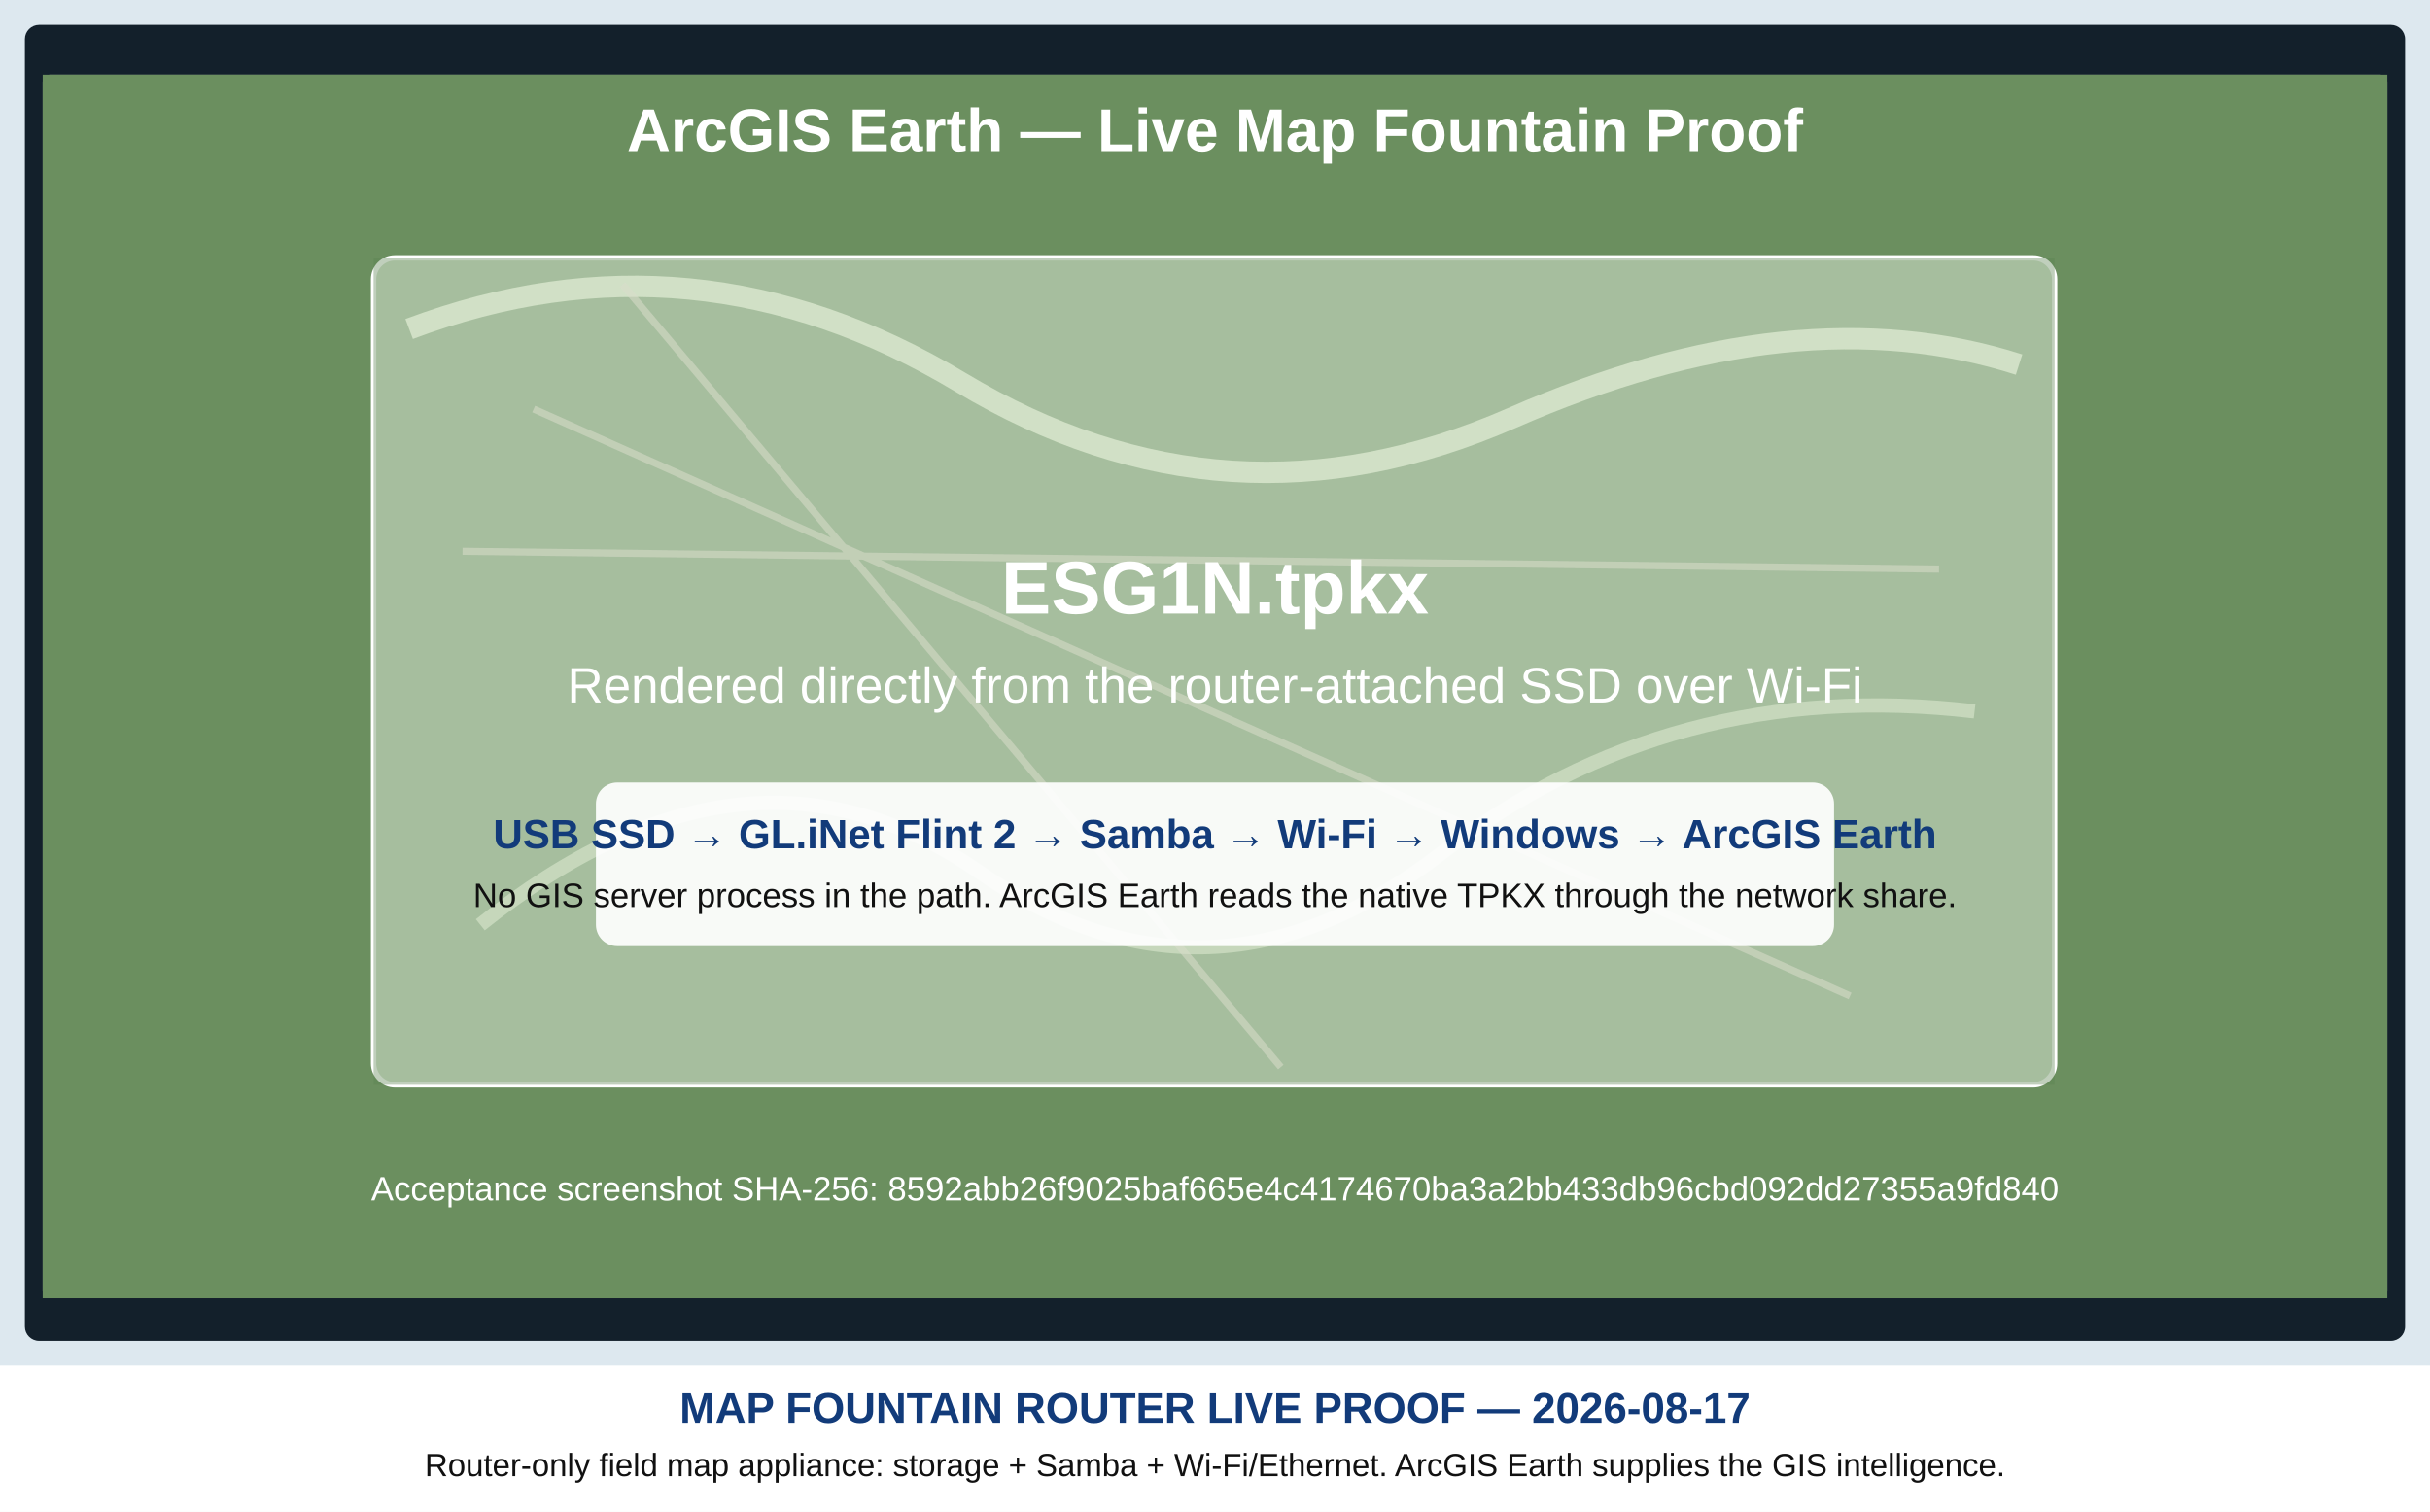
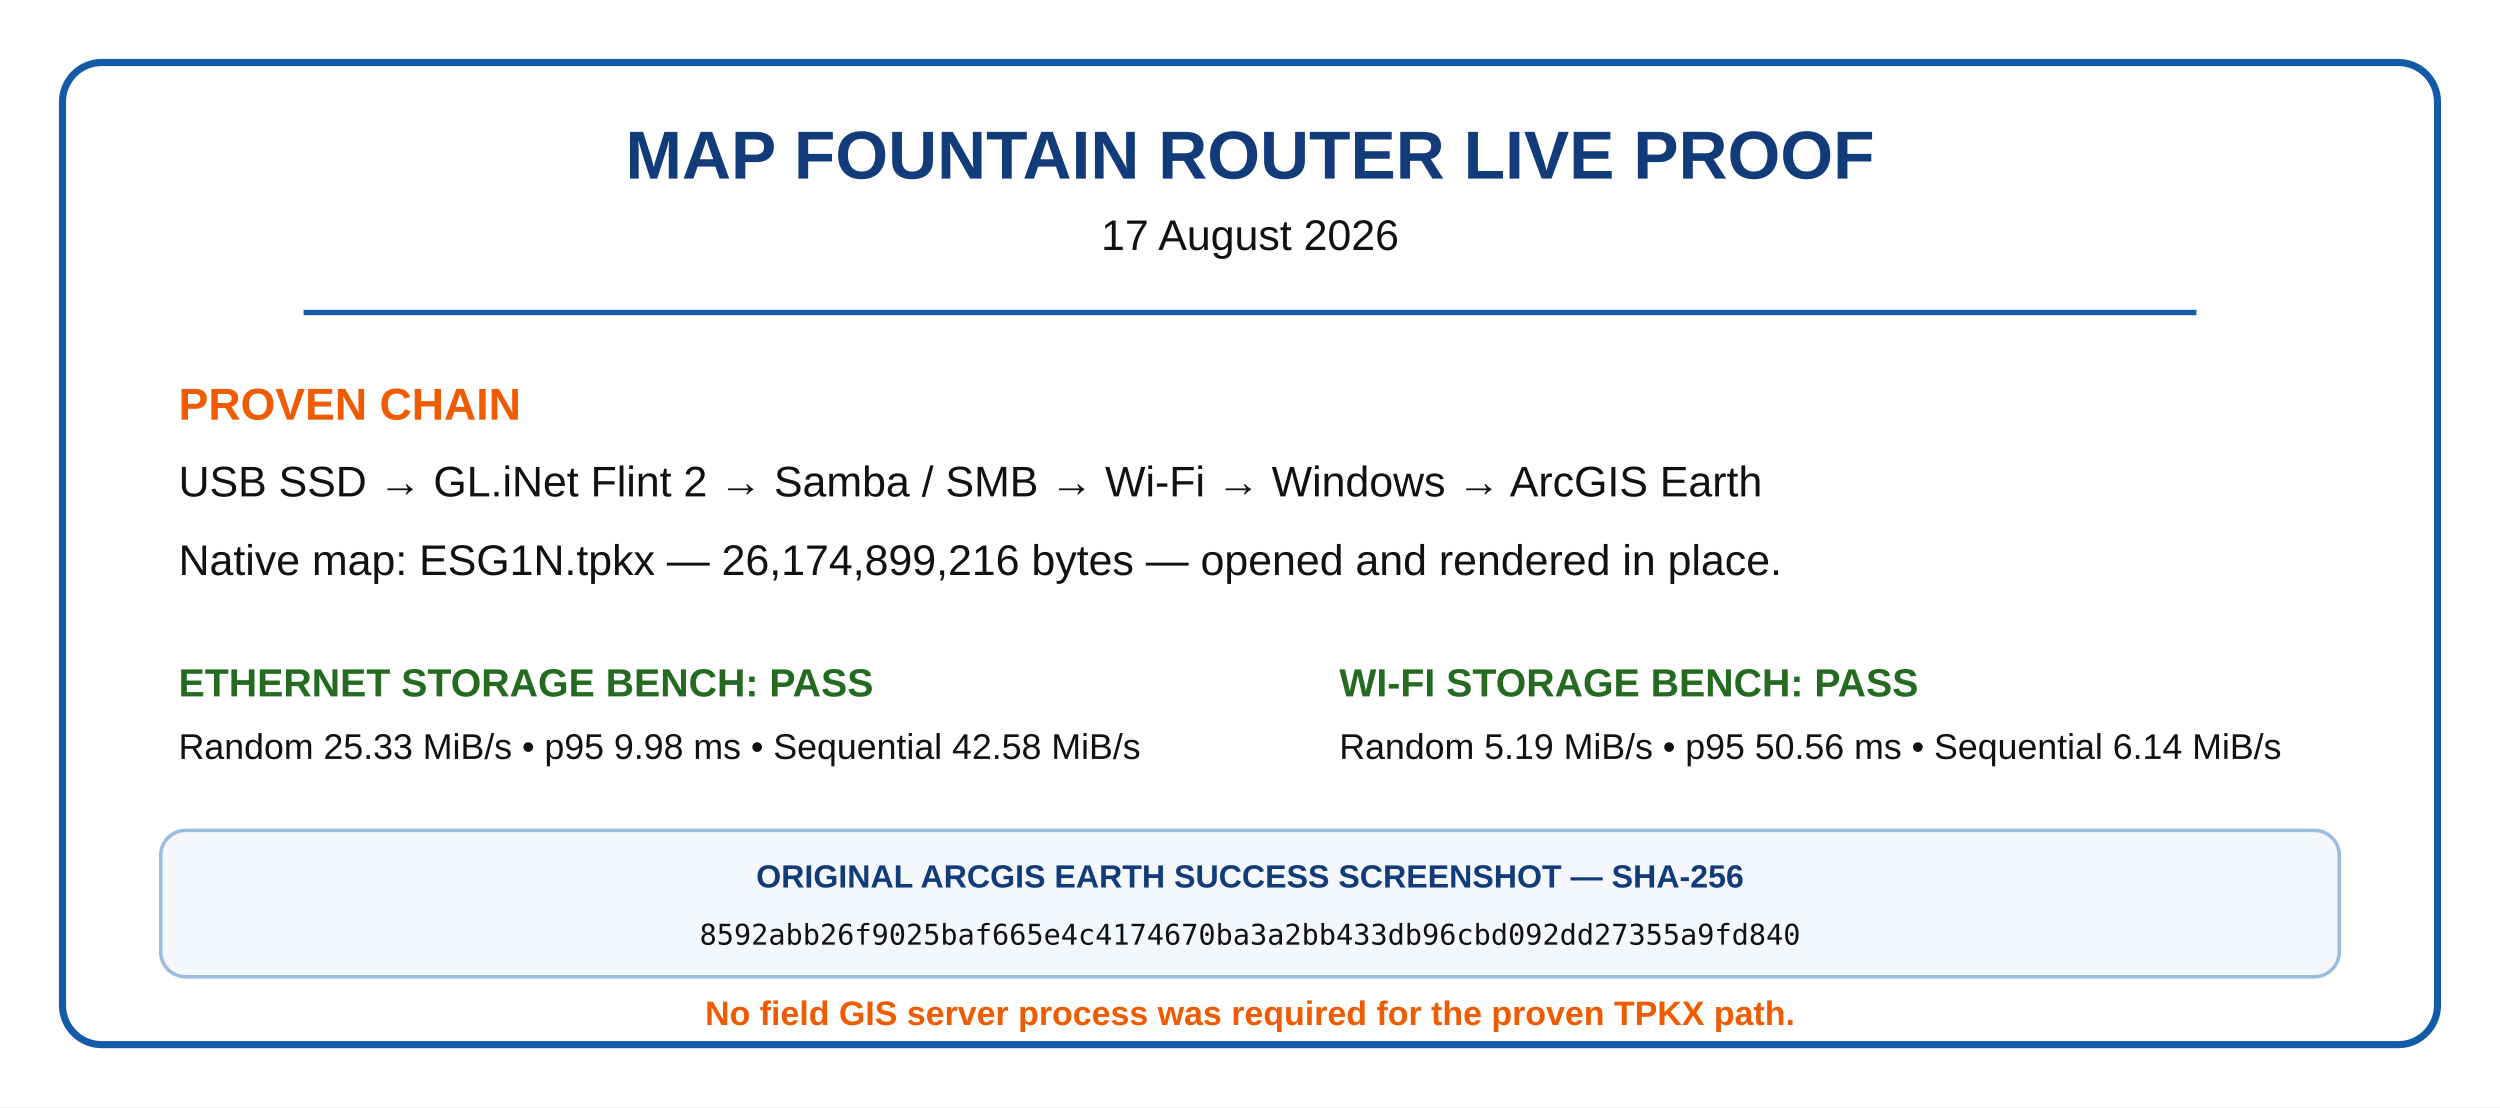
- <svg xmlns="http://www.w3.org/2000/svg" width="1366" height="850" viewBox="0 0 1366 850">
-   <rect width="1366" height="850" fill="white" />
-   <rect x="0" y="0" width="1366" height="768" fill="#dde8ef" />
-   <rect x="14" y="14" width="1338" height="740" rx="8" fill="#13202b" />
-   <rect x="24" y="42" width="1318" height="688" rx="4" fill="#b8d2b0" />
-   <path d="M24 42 H1342 V730 H24 Z" fill="#6b8f5f" />
-   <path d="M0 0" stroke="#fff" />
-   <text x="683" y="85" text-anchor="middle" font-family="Arial,sans-serif" font-size="34" font-weight="700" fill="#fff">ArcGIS Earth — Live Map Fountain Proof</text>
-   <rect x="210" y="145" width="945" height="465" rx="12" fill="#d5e4cf" stroke="#fff" stroke-width="3" />
-   <path d="M210 145 h945 v465 h-945z" fill="#5a8050" opacity=".38" />
-   <path d="M230 185 q160 -60 310 30 t310 20 t285 -30" fill="none" stroke="#d8e6cc" stroke-width="12" opacity=".85" />
-   <path d="M270 520 q150 -120 280 -30 t260 -10 t300 -80" fill="none" stroke="#cbdcc0" stroke-width="8" opacity=".85" />
-   <path d="M300 230 L1040 560 M260 310 L1090 320 M350 160 L720 600" stroke="#d9dccb" stroke-width="4" opacity=".55" />
-   <text x="683" y="345" text-anchor="middle" font-family="Arial,sans-serif" font-size="42" font-weight="700" fill="#fff">ESG1N.tpkx</text>
-   <text x="683" y="395" text-anchor="middle" font-family="Arial,sans-serif" font-size="28" fill="#fff">Rendered directly from the router-attached SSD over Wi-Fi</text>
-   <rect x="335" y="440" width="696" height="92" rx="12" fill="#fff" opacity=".92" />
-   <text x="683" y="477" text-anchor="middle" font-family="Arial,sans-serif" font-size="23" font-weight="700" fill="#123b7a">USB SSD → GL.iNet Flint 2 → Samba → Wi-Fi → Windows → ArcGIS Earth</text>
-   <text x="683" y="510" text-anchor="middle" font-family="Arial,sans-serif" font-size="19" fill="#111">No GIS server process in the path. ArcGIS Earth reads the native TPKX through the network share.</text>
-   <text x="683" y="675" text-anchor="middle" font-family="Arial,sans-serif" font-size="19" fill="#fff">Acceptance screenshot SHA-256: 8592abb26f9025baf665e4c4174670ba3a2bb433db96cbd092dd27355a9fd840</text>
-   <rect x="0" y="768" width="1366" height="82" fill="#ffffff" />
-   <text x="683" y="800" text-anchor="middle" font-family="Arial,Helvetica,sans-serif" font-size="24" font-weight="700" fill="#123b7a">MAP FOUNTAIN ROUTER LIVE PROOF — 2026-08-17</text>
-   <text x="683" y="830" text-anchor="middle" font-family="Arial,Helvetica,sans-serif" font-size="18" fill="#111">Router-only field map appliance: storage + Samba + Wi-Fi/Ethernet. ArcGIS Earth supplies the GIS intelligence.</text>
+ <svg xmlns="http://www.w3.org/2000/svg" width="1400" height="620" viewBox="0 0 1400 620">
+   <rect width="1400" height="620" fill="#ffffff" />
+   <rect x="35" y="35" width="1330" height="550" rx="22" fill="#ffffff" stroke="#145ba7" stroke-width="4" />
+   <text x="700" y="100" text-anchor="middle" font-family="Arial,sans-serif" font-size="38" font-weight="700" fill="#123b7a">MAP FOUNTAIN ROUTER LIVE PROOF</text>
+   <text x="700" y="140" text-anchor="middle" font-family="Arial,sans-serif" font-size="24" fill="#111">17 August 2026</text>
+   <line x1="170" y1="175" x2="1230" y2="175" stroke="#145ba7" stroke-width="3" />
+   <text x="100" y="235" font-family="Arial,sans-serif" font-size="25" font-weight="700" fill="#ef5b00">PROVEN CHAIN</text>
+   <text x="100" y="278" font-family="Arial,sans-serif" font-size="24" fill="#111">USB SSD → GL.iNet Flint 2 → Samba / SMB → Wi-Fi → Windows → ArcGIS Earth</text>
+   <text x="100" y="322" font-family="Arial,sans-serif" font-size="24" fill="#111">Native map: ESG1N.tpkx — 26,174,899,216 bytes — opened and rendered in place.</text>
+   <text x="100" y="390" font-family="Arial,sans-serif" font-size="22" font-weight="700" fill="#246b21">ETHERNET STORAGE BENCH: PASS</text>
+   <text x="100" y="425" font-family="Arial,sans-serif" font-size="20" fill="#111">Random 25.33 MiB/s • p95 9.98 ms • Sequential 42.58 MiB/s</text>
+   <text x="750" y="390" font-family="Arial,sans-serif" font-size="22" font-weight="700" fill="#246b21">WI-FI STORAGE BENCH: PASS</text>
+   <text x="750" y="425" font-family="Arial,sans-serif" font-size="20" fill="#111">Random 5.19 MiB/s • p95 50.56 ms • Sequential 6.14 MiB/s</text>
+   <rect x="90" y="465" width="1220" height="82" rx="14" fill="#f4f8fc" stroke="#9cbddd" stroke-width="2" />
+   <text x="700" y="497" text-anchor="middle" font-family="Arial,sans-serif" font-size="18" font-weight="700" fill="#123b7a">ORIGINAL ARCGIS EARTH SUCCESS SCREENSHOT — SHA-256</text>
+   <text x="700" y="529" text-anchor="middle" font-family="Consolas,monospace" font-size="16" fill="#111">8592abb26f9025baf665e4c4174670ba3a2bb433db96cbd092dd27355a9fd840</text>
+   <text x="700" y="574" text-anchor="middle" font-family="Arial,sans-serif" font-size="19" font-weight="700" fill="#ef5b00">No field GIS server process was required for the proven TPKX path.</text>
</svg>
